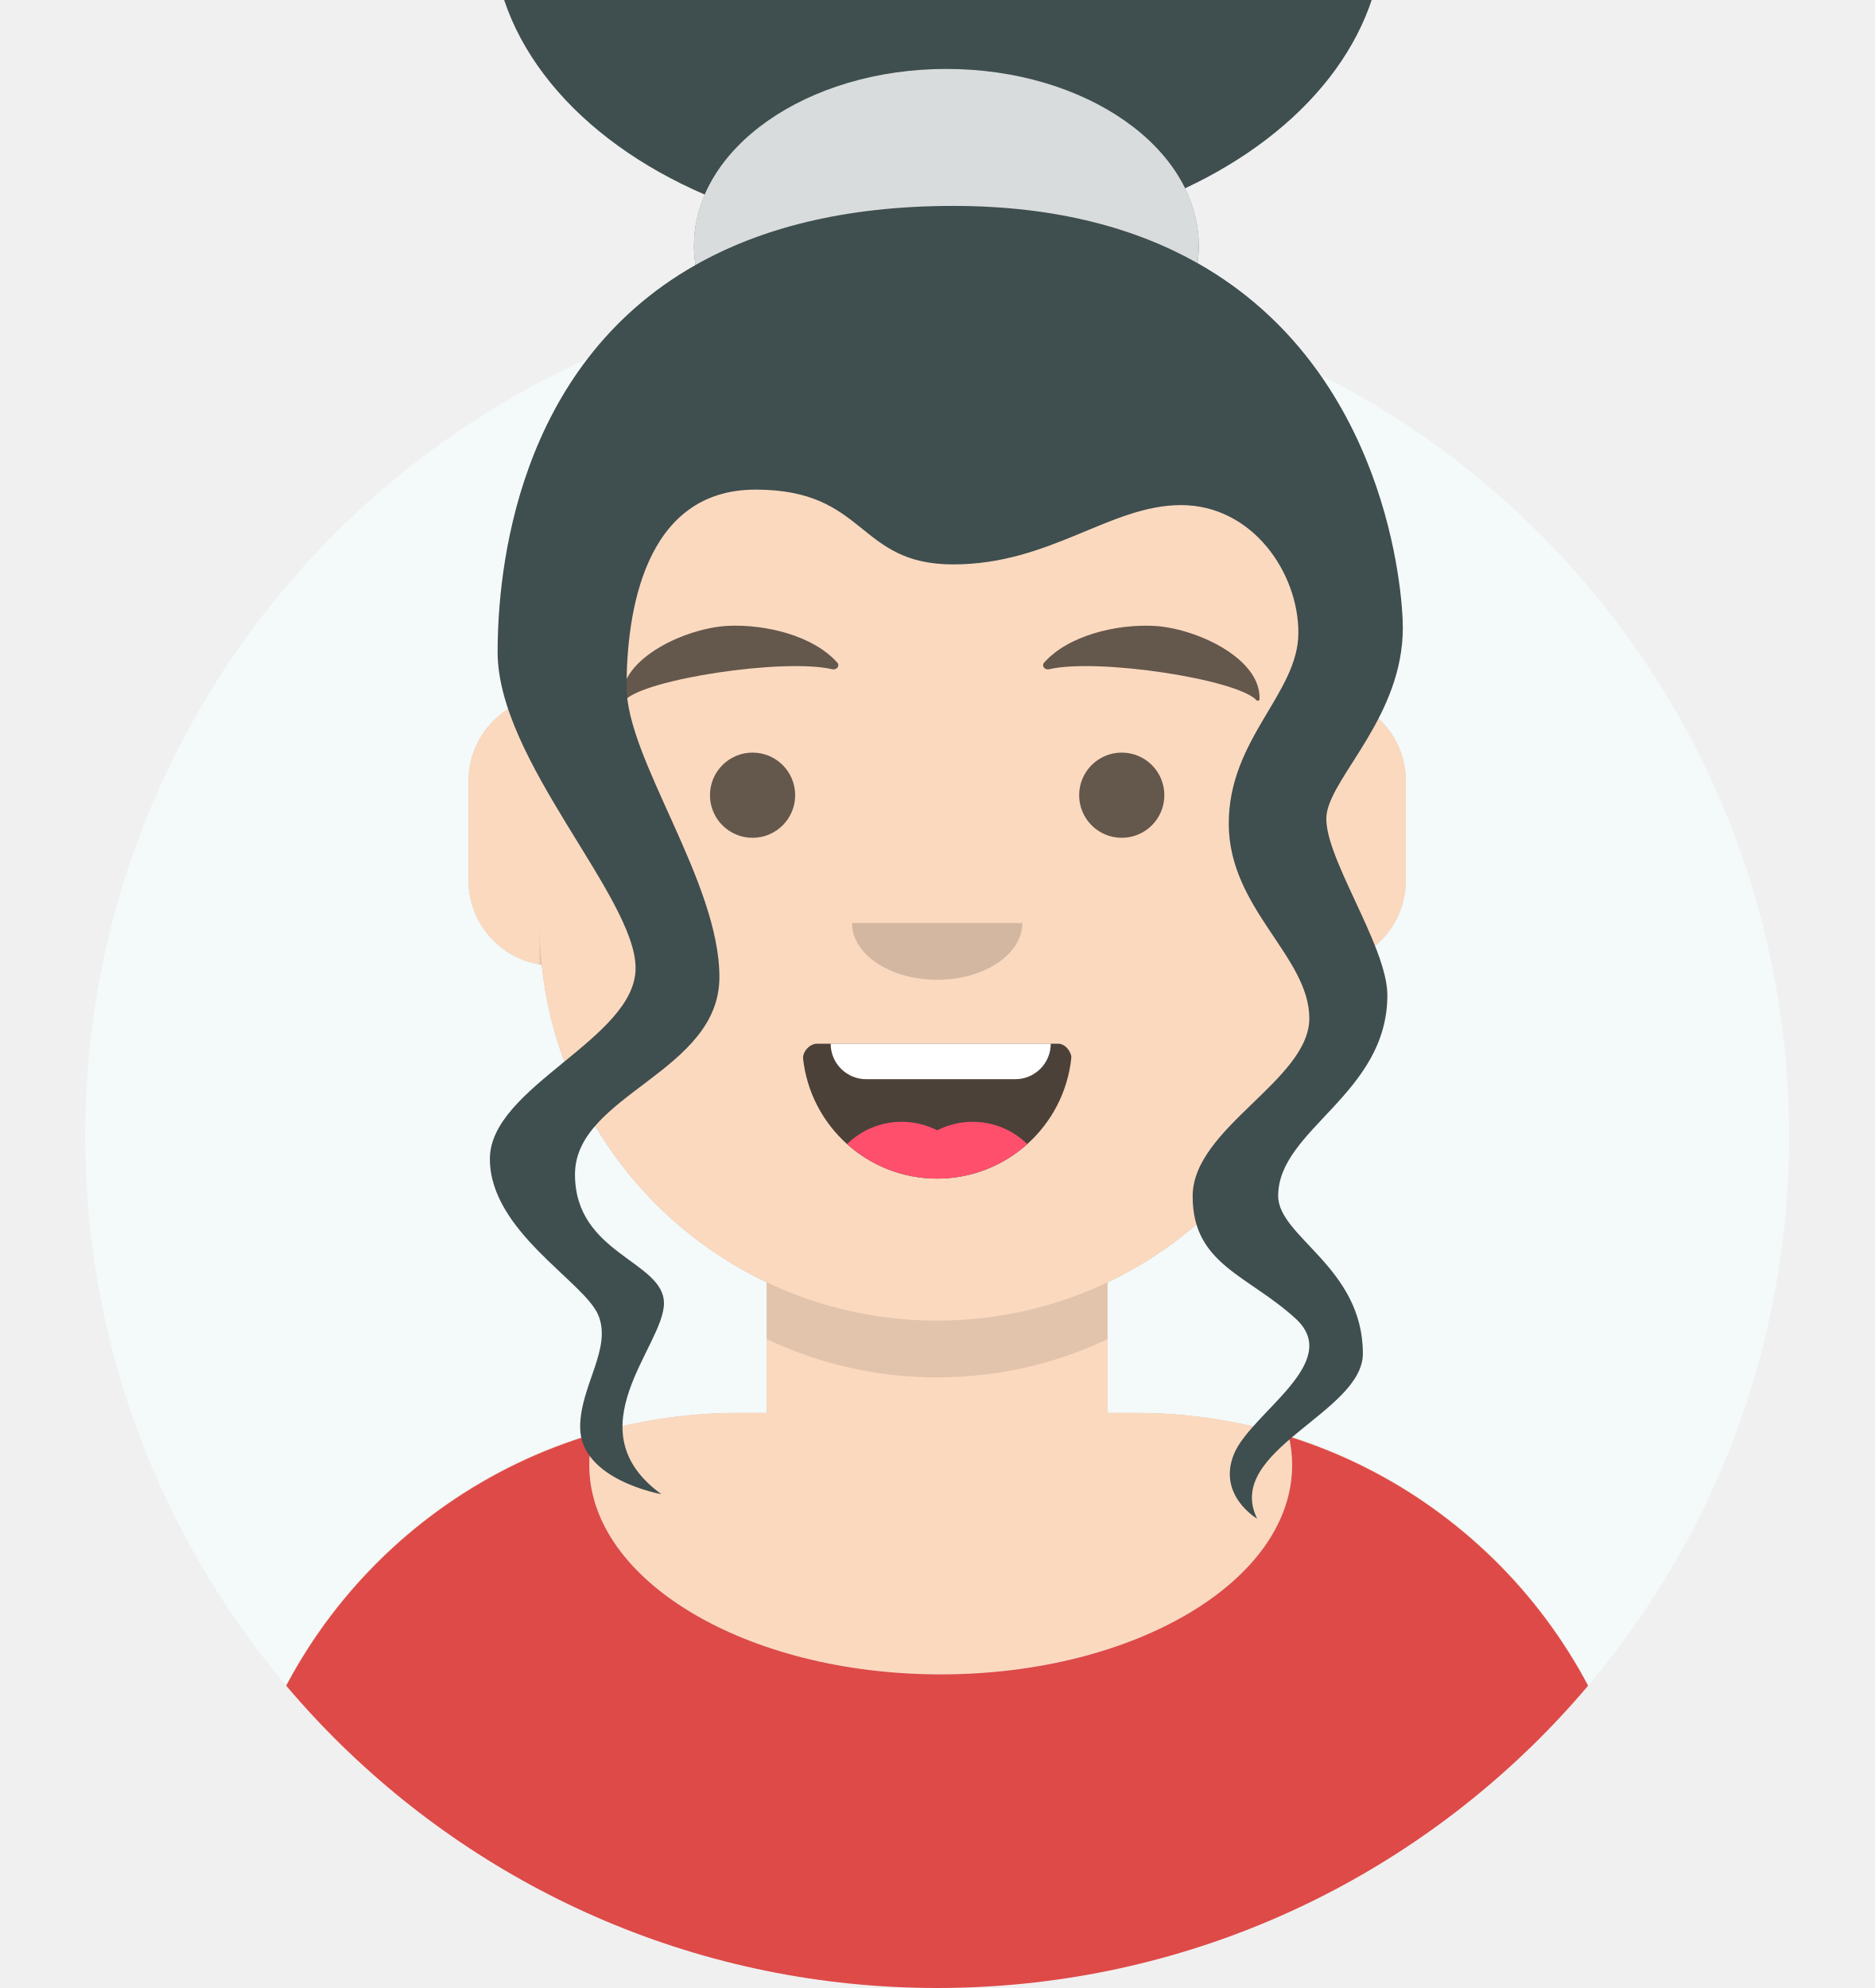
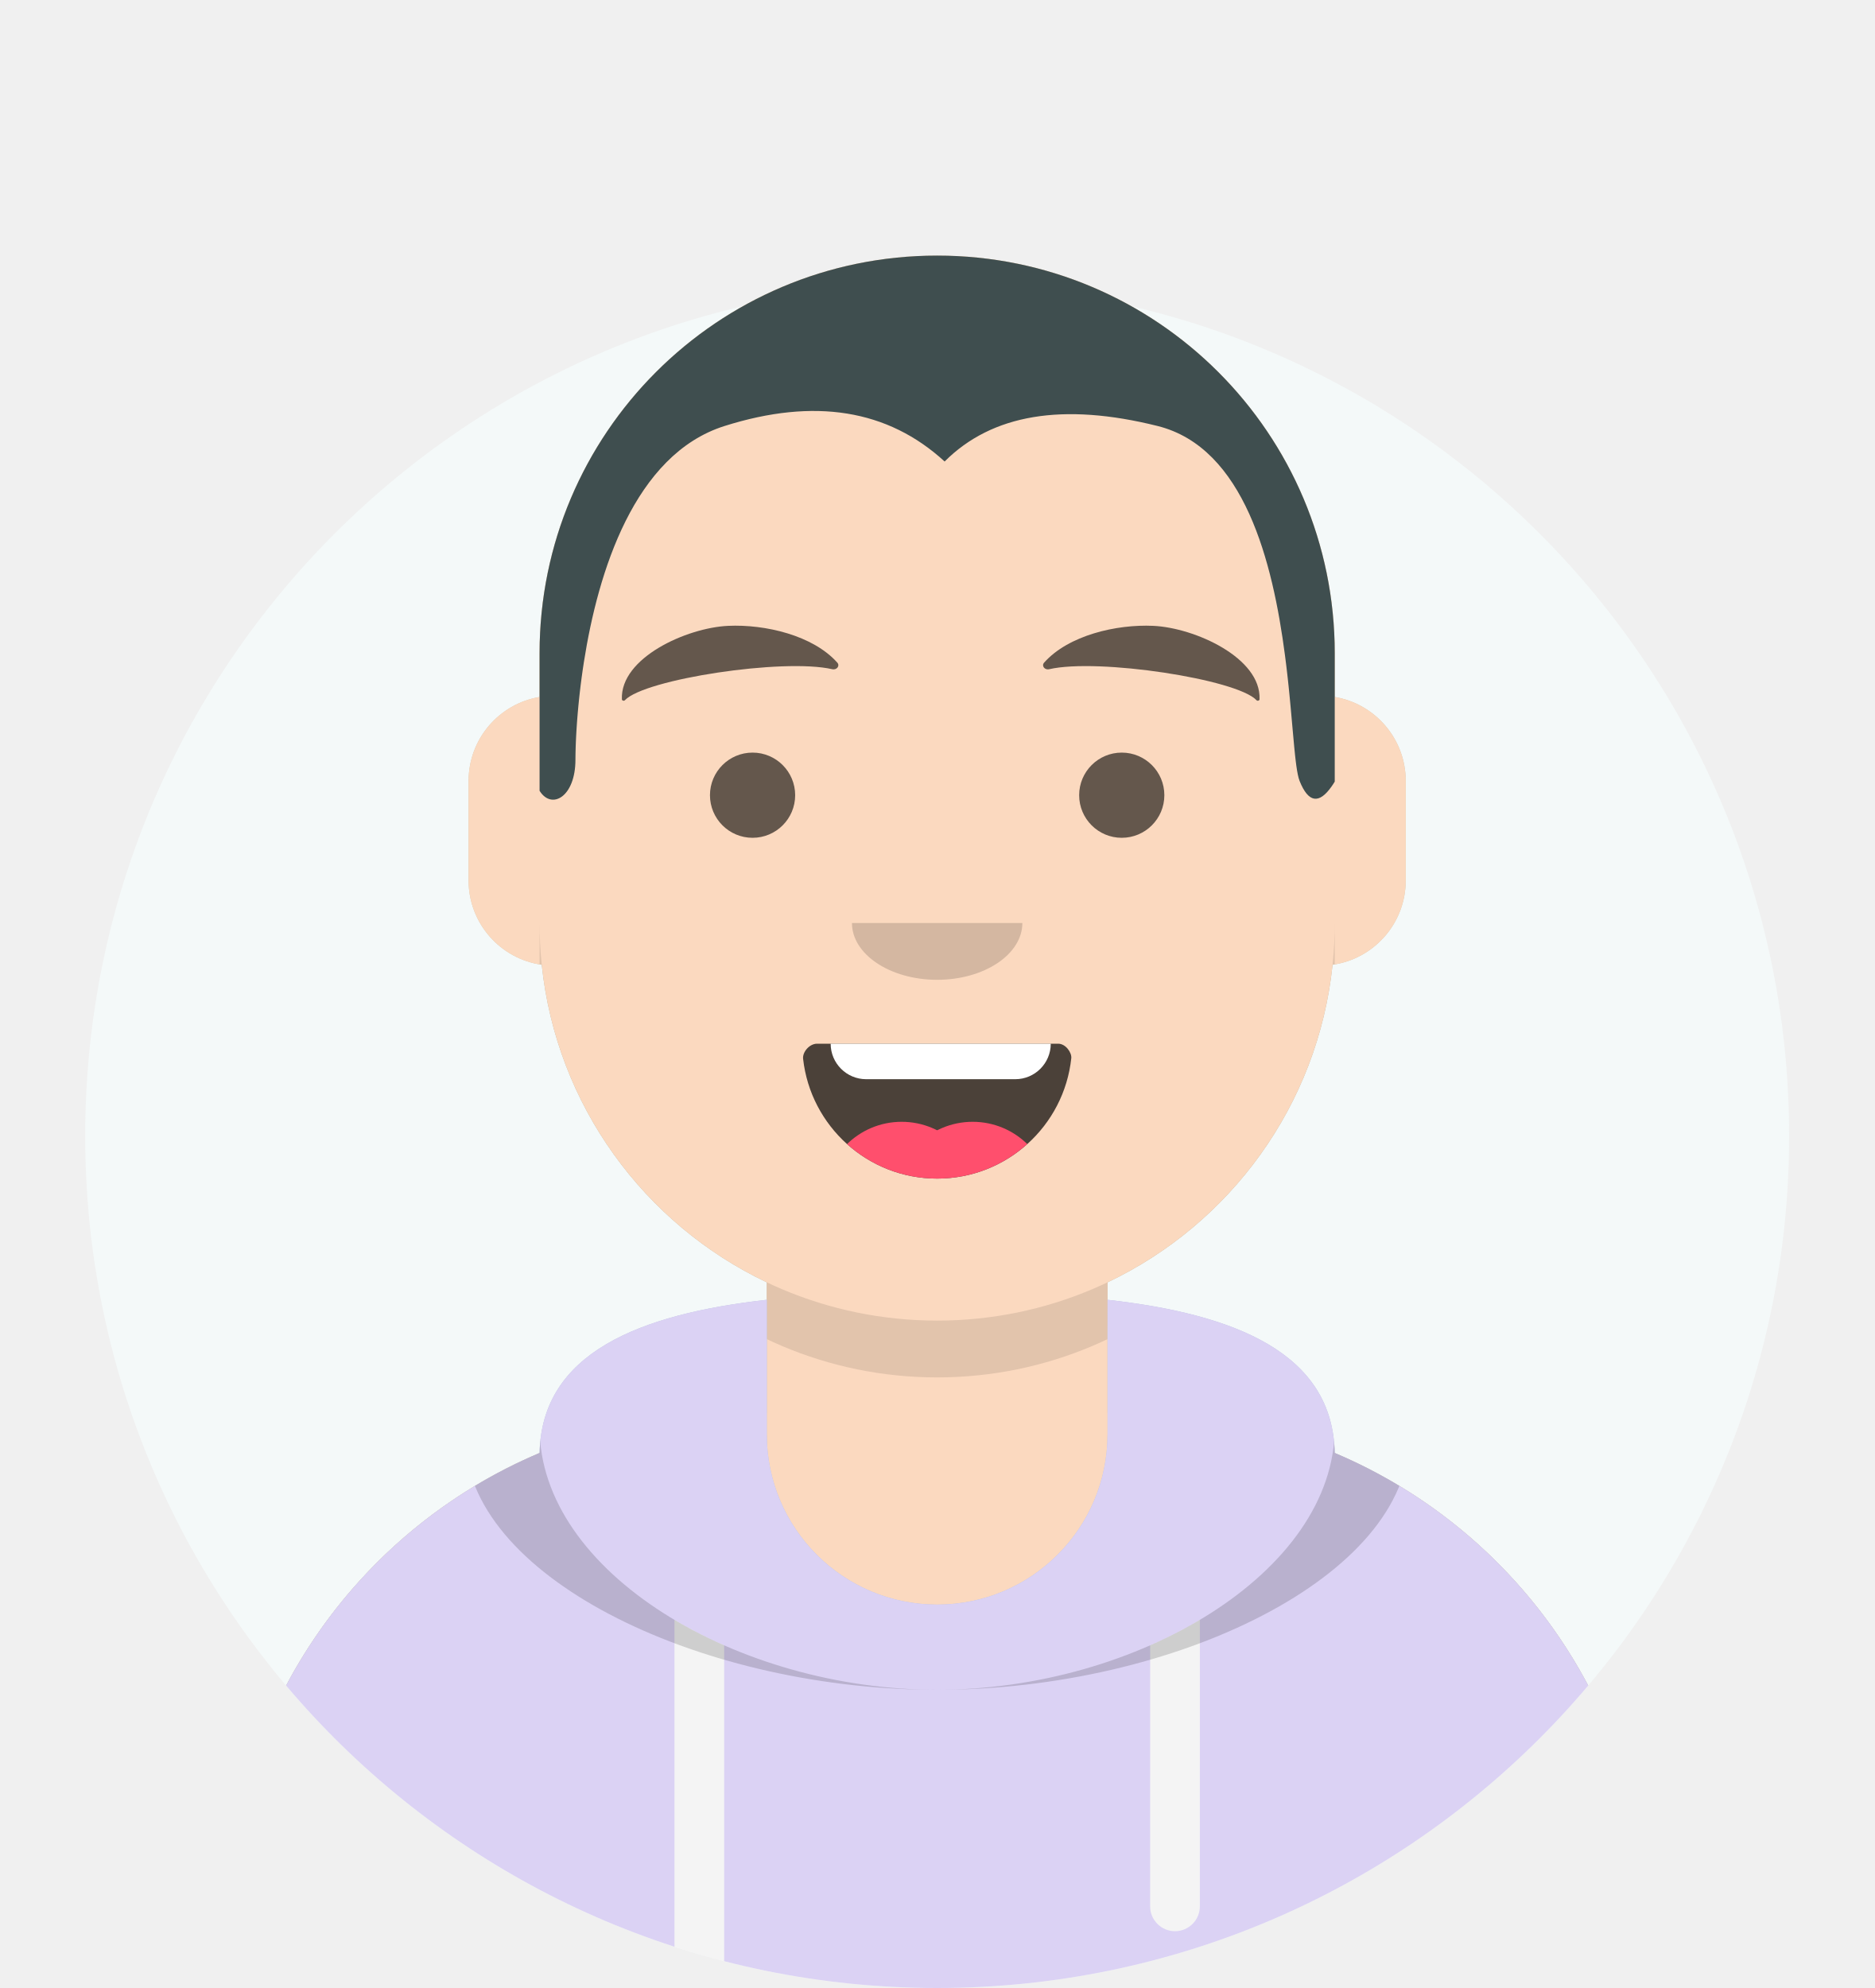
<svg xmlns="http://www.w3.org/2000/svg" xmlns:ns2="http://design.blush" xmlns:xlink="http://www.w3.org/1999/xlink" width="264px" height="280px" viewBox="0 0 264 280" version="1.1">
  <defs>
    <circle id="circle_path-1" cx="120" cy="120" r="120" />
    <path d="M-3.19744231e-14,160 L-3.19744231e-14,-1.42108547e-14 L264,-1.42108547e-14 L264,160 L252,160 C252,226.274 198.274,280 132,280 C65.726,280 12,226.274 12,160 L12,160 L-3.19744231e-14,160 Z" id="circle_path-3" />
    <path d="M100,0 C130.928,-5.68137151e-15 156,25.072 156,56 L156.001,62.166 C161.676,63.119 166,68.054 166,74 L166,88 C166,94.052 161.519,99.058 155.694,99.881 C153.628,119.686 141.238,136.422 124.001,144.61 L124,163 L128,163 C167.765,163 200,195.235 200,235 L200,244 L0,244 L0,235 C-4.86974701e-15,195.235 32.235,163 72,163 L76,163 L76,144.611 C58.763,136.422 46.372,119.687 44.305,99.881 C38.481,99.058 34,94.052 34,88 L34,74 C34,68.054 38.325,63.118 44,62.166 L44,56 C44,25.072 69.072,5.68137151e-15 100,0 Z" id="circle_path-5" />
    <path d="M83,36.348 C83,52.629 105.162,65.828 132.5,65.828 C159.838,65.828 182,52.629 182,36.348 C182,34.985 181.845,33.645 181.544,32.331 C210.784,41.488 232,68.792 232,101.052 L232,110 L32,110 L32,101.052 C32,68.397 53.739,40.82 83.534,32.002 C83.182,33.421 83,34.871 83,36.348 Z" id="circle_path-7" />
    <rect id="circle_path-9" x="0" y="0" width="264" height="280" />
    <path d="M74,0 C114.869,0 148,33.131 148,74 L148,84.148 L148,197.608 C135.525,187.237 119.491,181 102,181 L102,181 L98,181 L98,162.611 C115.531,154.283 128.048,137.115 129.791,116.867 C135.569,116.002 140,111.019 140,105 L140,105 L140,92 C140,87.354 137.359,83.324 133.497,81.33 C132.724,81.05 131.952,80.748 131.181,80.426 C130.795,80.32 130.401,80.233 130,80.166 L130,80.166 L130,79.917 C117.224,74.234 104.878,63.071 96.11,47.885 C93.175,42.801 90.831,37.595 89.066,32.397 C80.431,42.941 67.745,53.602 52.342,62.495 C42.778,68.017 33.147,72.291 24,75.266 L24,137.247 C29.602,148.318 38.773,157.278 50,162.611 L50,162.611 L50,181 L46,181 C38.327,181 30.935,182.2 24,184.423 L24,230 C24,244.106 13.569,255.776 0,257.716 L0,74 C0,33.131 33.131,0 74,0 Z" id="circle_path-11" />
  </defs>
  <g id="circle_Avataaar/Circle" stroke="none" stroke-width="1" fill="none" fill-rule="evenodd">
    <g id="circle_Circle" transform="translate(12, 40)">
      <mask id="circle_mask-2" fill="white">
        <use xlink:href="#circle_path-1" />
      </mask>
      <use id="circle_Background-Color" fill="#F4F9F9" xlink:href="#circle_path-1" />
      <g id="circle_Fabric-Color" mask="url(#circle_mask-2)" fill="">
        <rect id="circle_🖍Color" x="0" y="0" width="240" height="240" />
      </g>
    </g>
    <mask id="circle_mask-4" fill="white">
      <use xlink:href="#circle_path-3" />
    </mask>
    <g id="circle_Mask" />
    <g id="circle_Avataaar" mask="url(#circle_mask-4)">
      <g id="circle_Body" transform="translate(32, 36)">
        <mask id="circle_mask-6" fill="white">
          <use xlink:href="#circle_path-5" />
        </mask>
        <use fill="#D0C6AC" xlink:href="#circle_path-5" />
        <g id="circle_Skin-Color" mask="url(#circle_mask-6)" fill="#FBD9BF">
          <g transform="translate(-32, 0)" id="circle_Color">
            <rect x="0" y="0" width="264" height="244" />
          </g>
        </g>
        <path d="M44,94 C44,124.928 69.072,150 100,150 C130.928,150 156,124.928 156,94 L156,94 L156,102 C156,132.928 130.928,158 100,158 C69.072,158 44,132.928 44,102 Z" id="circle_Neck-Shadow" fill-opacity="0.1" fill="#000000" mask="url(#circle_mask-6)" />
      </g>
      <g id="circle_Clothing" transform="translate(0, 170)">
        <defs>
-           <path d="M83,36.348 C83,52.629 105.162,65.828 132.5,65.828 C159.838,65.828 182,52.629 182,36.348 C182,34.985 181.845,33.645 181.544,32.331 C210.784,41.488 232,68.792 232,101.052 L232,110 L32,110 L32,101.052 C32,68.397 53.739,40.82 83.534,32.002 C83.182,33.421 83,34.871 83,36.348 Z" id="shirt_scoop_neck_path-1" />
+           <path d="M187.997,34.742 L187.995,34.645 C213.853,45.567 232,71.164 232,100.999 L232,110 L32,110 L32,100.999 C32,71.164 50.147,45.567 76.006,34.644 C76.282,20.552 90.082,15.076 108,13.071 L108,32 C108,45.255 118.745,56 132,56 C145.255,56 156,45.255 156,32 L156,32 L156.001,13.071 C173.96,15.081 187.783,20.577 187.997,34.742 Z" id="hoodie_path-1" />
        </defs>
-         <g id="shirt_scoop_neck_Clothing/Shirt-Scoop-Neck" stroke="none" stroke-width="1" fill="none" fill-rule="evenodd">
-           <mask id="shirt_scoop_neck_mask-2" fill="white">
-             <use xlink:href="#shirt_scoop_neck_path-1" />
+         <g id="hoodie_Clothing/Hoodie" stroke="none" stroke-width="1" fill="none" fill-rule="evenodd">
+           <mask id="hoodie_mask-2" fill="white">
+             <use xlink:href="#hoodie_path-1" />
          </mask>
-           <use id="shirt_scoop_neck_Clothes" fill="#E6E6E6" xlink:href="#shirt_scoop_neck_path-1" />
-           <g id="shirt_scoop_neck_Fabric-Color" mask="url(#shirt_scoop_neck_mask-2)" fill="#DD4A48">
-             <rect id="shirt_scoop_neck_🖍Color" x="0" y="0" width="264" height="110" />
+           <use id="hoodie_Hoodie" fill="#B7C1DB" xlink:href="#hoodie_path-1" />
+           <g id="hoodie_Fabric-Color" mask="url(#hoodie_mask-2)" fill="#DBD2F4">
+             <rect id="hoodie_🖍Color" x="0" y="0" width="264" height="110" />
          </g>
+           <path d="M102,61.739 L102,110 L95,110 L94.999,58.15 C97.203,59.46 99.546,60.661 102,61.739 Z M169.001,58.149 L169,98.5 C169,100.433 167.433,102 165.5,102 C163.567,102 162,100.433 162,98.5 L162.001,61.738 C164.455,60.66 166.798,59.459 169.001,58.149 Z" id="hoodie_Straps" fill="#F4F4F4" mask="url(#hoodie_mask-2)" />
+           <path d="M132,68 L130.996,67.995 C97.88,67.68 65.5,51.823 65.5,32.308 C65.5,21.243 75.909,15.571 90.959,12.725 C81.875,16.075 76,21.706 76,31.077 C76,51.469 103.821,68 132,68 Z M132,68 C160.179,68 188,51.469 188,31.077 C188,21.706 182.125,16.075 173.041,12.725 C188.091,15.571 198.5,21.243 198.5,32.308 C198.5,52.02 165.462,68 132,68 L132,68 Z" id="hoodie_Shadow" fill-opacity="0.16" fill="#000000" mask="url(#hoodie_mask-2)" />
        </g>
      </g>
      <g id="circle_Face" transform="translate(76, 82)" fill="#000000">
        <g id="circle_Mouth" transform="translate(2, 52)">
          <defs>
            <path d="M35.118,15.128 C36.176,24.62 44.226,32 54,32 C63.804,32 71.874,24.574 72.892,15.04 C72.974,14.273 72.117,13 71.043,13 C56.149,13 44.738,13 37.087,13 C36.007,13 35.012,14.178 35.118,15.128 Z" id="smile_path-1" />
          </defs>
          <g id="smile_Mouth/Smile" stroke="none" stroke-width="1" fill="none" fill-rule="evenodd">
            <mask id="smile_mask-2" fill="white">
              <use xlink:href="#smile_path-1" />
            </mask>
            <use id="smile_Mouth" fill-opacity="0.7" fill="#000000" xlink:href="#smile_path-1" />
            <path d="M44,2 L65,2 C67.761,2 70,4.239 70,7 L70,13 C70,15.761 67.761,18 65,18 L44,18 C41.239,18 39,15.761 39,13 L39,7 C39,4.239 41.239,2 44,2 Z" id="smile_Teeth" fill="#FFFFFF" mask="url(#smile_mask-2)" />
            <g id="smile_Tongue" mask="url(#smile_mask-2)" fill="#FF4F6D">
              <g transform="translate(38, 24)">
                <circle cx="11" cy="11" r="11" />
                <circle cx="21" cy="11" r="11" />
              </g>
            </g>
          </g>
        </g>
        <g id="circle_Nose" transform="translate(28, 40)" fill-opacity="0.16">
          <g id="default_Nose/Default" stroke="none" stroke-width="1" fill="none" fill-rule="evenodd" fill-opacity="0.16">
            <path d="M16,8 C16,12.418 21.373,16 28,16 L28,16 C34.627,16 40,12.418 40,8" id="default_Nose" fill="#000000" />
          </g>
        </g>
        <g id="circle_Eyes" transform="translate(0, 8)">
          <g id="default_Eyes/Default-😀" stroke="none" stroke-width="1" fill="none" fill-rule="evenodd" fill-opacity="0.6">
            <circle id="default_Eye" fill="#000000" cx="30" cy="22" r="6" />
            <circle id="default_Eye" fill="#000000" cx="82" cy="22" r="6" />
          </g>
        </g>
        <g id="circle_Eyebrow" fill-opacity="0.6">
          <g id="default_natural_Eyebrow/Natural/Default-Natural" stroke="none" stroke-width="1" fill="none" fill-rule="evenodd" fill-opacity="0.6">
            <path d="M26.039,6.21 C20.278,6.983 11.293,12.005 12.044,17.818 C12.069,18.008 12.357,18.067 12.481,17.908 C14.967,14.72 34.193,10.037 41.194,11.015 C41.835,11.104 42.258,10.443 41.821,10.03 C38.077,6.495 31.2,5.512 26.039,6.21" id="default_natural_Eyebrow" fill="#000000" transform="translate(27, 12) rotate(5) translate(-27, -12) " />
            <path d="M85.039,6.21 C79.278,6.983 70.293,12.005 71.044,17.818 C71.069,18.008 71.357,18.067 71.481,17.908 C73.967,14.72 93.193,10.037 100.194,11.015 C100.835,11.104 101.258,10.443 100.821,10.03 C97.077,6.495 90.2,5.512 85.039,6.21" id="default_natural_Eyebrow" fill="#000000" transform="translate(86, 12) scale(-1, 1) rotate(5) translate(-86, -12) " />
          </g>
        </g>
      </g>
      <g id="circle_Top">
-         <g id="bride_Hairstyle/Bride" stroke="none" stroke-width="1" fill="none" fill-rule="evenodd">
-           <g id="bride_Facial-Hair" transform="translate(49, 72)" />
-           <g id="bride_Accessory" transform="translate(62, 85)" />
-           <g id="bride_Group-6" transform="translate(69, -55)">
-             <path d="M117.875,169.548 C118.783,164.099 128.591,155.744 128.591,143.394 C128.591,138.591 126.406,107.146 99.673,92.058 C99.784,91.253 99.845,90.438 99.845,89.612 C99.845,86.779 99.16,84.06 97.916,81.522 C114.757,73.64 125.852,60.206 125.852,44.953 C125.852,20.678 97.76,1 63.107,1 C28.455,1 0.363,20.678 0.363,44.953 C0.363,60.792 12.327,74.669 30.264,82.404 C29.281,84.687 28.746,87.106 28.746,89.612 C28.746,90.53 28.822,91.435 28.96,92.326 C3.64,106.666 1.09,135.574 1.09,146.845 C1.09,162.101 20.524,181.354 20.524,191.343 C20.524,201.332 -0,208.053 -0,218.224 C-0,228.395 13.259,235.478 15.257,240.2 C17.255,244.922 12.714,250.178 12.714,256.002 C12.714,263.448 24.156,265.446 24.156,265.446 C11.624,256.365 24.52,244.56 24.52,238.566 C24.52,232.572 11.987,231.664 11.987,220.403 C11.987,209.143 32.33,206.055 32.33,192.614 C32.33,179.174 19.252,161.908 19.252,151.737 C19.252,141.566 21.614,123.96 37.415,123.96 C53.216,123.96 51.582,134.494 65.264,134.494 C78.945,134.494 87.362,126.14 97.352,126.14 C107.341,126.14 113.879,135.584 113.879,144.12 C113.879,152.657 104.071,159.014 104.071,171.001 C104.071,182.988 115.417,189.708 115.417,198.426 C115.417,207.145 98.986,213.864 98.986,223.49 C98.986,233.117 106.796,234.569 113.516,240.745 C120.236,246.92 107.159,254.004 104.798,259.816 C102.437,265.628 108.067,268.897 108.067,268.897 C103.345,259.271 122.961,254.004 122.961,245.649 C122.961,233.481 111.031,229.241 111.031,223.429 C111.031,214.046 126.411,209.143 126.411,195.157 C126.411,188.074 116.967,174.997 117.875,169.548" id="bride_Hair-Color" fill="#3F4E4F" ns2:color="Hair-500" />
-             <path d="M65.263,84.002 C79.811,84.002 91.023,87.177 99.672,92.058 C99.784,91.252 99.844,90.438 99.844,89.612 C99.844,75.859 83.928,64.71 64.295,64.71 C44.661,64.71 28.745,75.859 28.745,89.612 C28.745,90.529 28.822,91.434 28.959,92.326 C37.915,87.254 49.714,84.002 65.263,84.002" id="bride_Fill-4" fill-opacity=".8" fill="#FFF" />
-           </g>
+         <g id="buzzcut_Hairstyle/Buzzcut" stroke="none" stroke-width="1" fill="none" fill-rule="evenodd" transform="translate(-1, 0)">
+           <path d="M133,36 C163.928,36 189,61.072 189,92 L189,110.085 L188.93,110.2 L188.809,110.392 L188.569,110.75 C186.782,113.311 185.277,113.061 184.052,110 C183.872,109.55 183.725,108.817 183.59,107.851 L183.503,107.173 L183.418,106.429 L183.293,105.199 L183.081,102.868 L182.795,99.673 L182.63,97.94 L182.509,96.742 L182.378,95.513 L182.234,94.258 C182.209,94.047 182.184,93.834 182.158,93.621 L181.995,92.332 C180.266,79.124 176.252,63.05 164.052,60 C150.719,56.667 140.719,58.333 134.052,65 C126.052,57.667 115.719,56 103.052,60 C90.322,64.02 85.224,80.609 83.245,93.226 L83.076,94.344 L82.923,95.439 C82.874,95.8 82.828,96.156 82.785,96.508 L82.662,97.547 L82.552,98.554 L82.456,99.527 L82.372,100.463 L82.299,101.359 L82.238,102.213 L82.187,103.022 L82.145,103.783 L82.112,104.494 L82.087,105.152 L82.063,106.034 L82.053,106.782 L82.052,107 C82.052,112.24 78.691,114.118 77,111.376 L77,92 C77,61.072 102.072,36 133,36 Z" id="buzzcut_Hair-Color" fill="#3F4E4F" ns2:color="Hair-500" />
        </g>
+         <g id="buzzcut_Facial-Hair" transform="translate(49, 72)" />
+         <g id="buzzcut_Accessory" transform="translate(62, 85)" />
      </g>
    </g>
  </g>
</svg>
